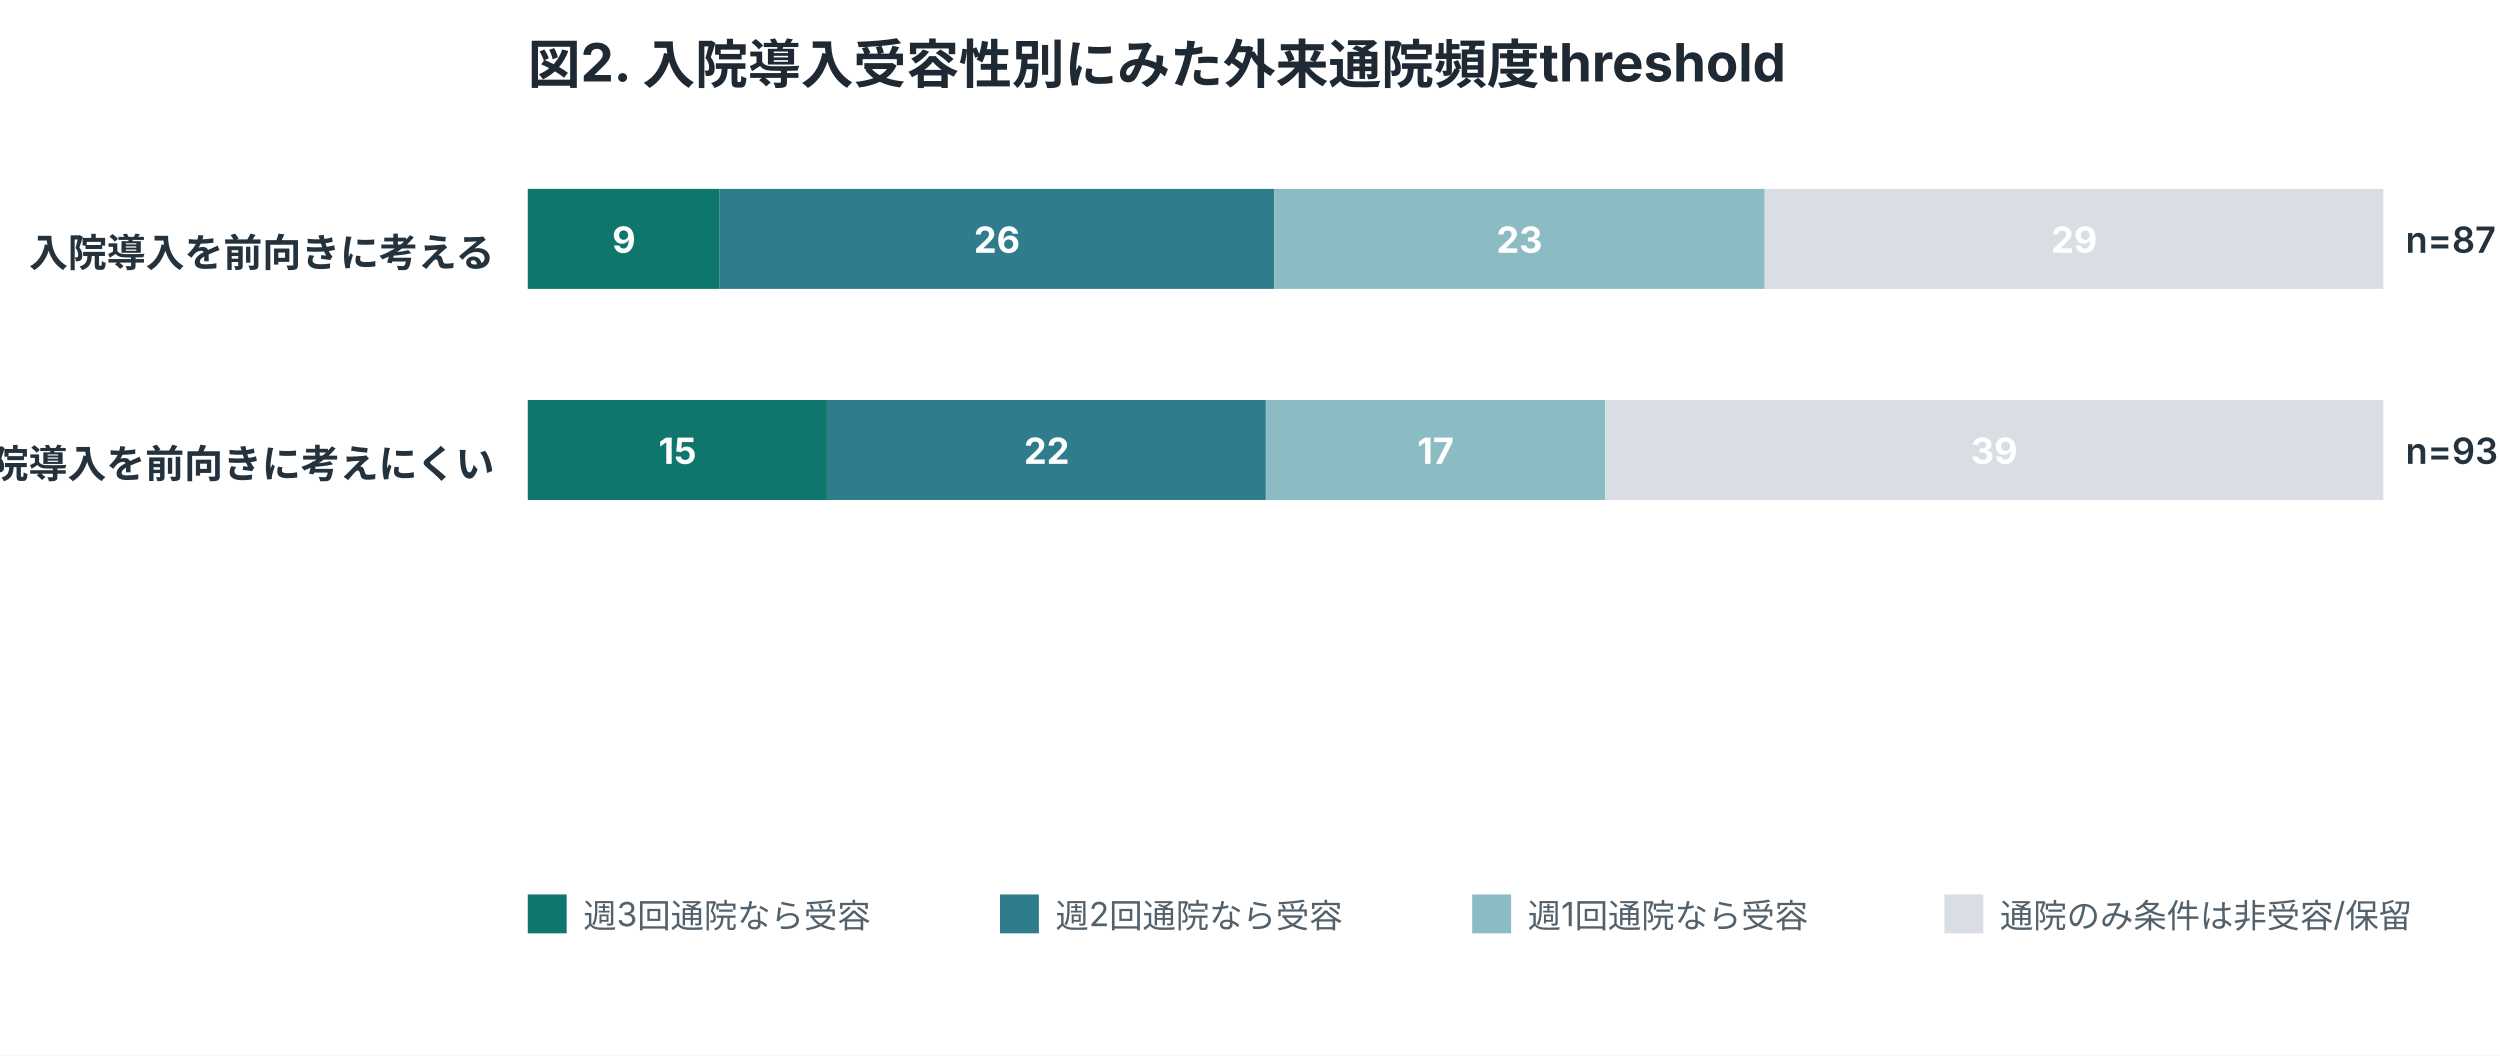
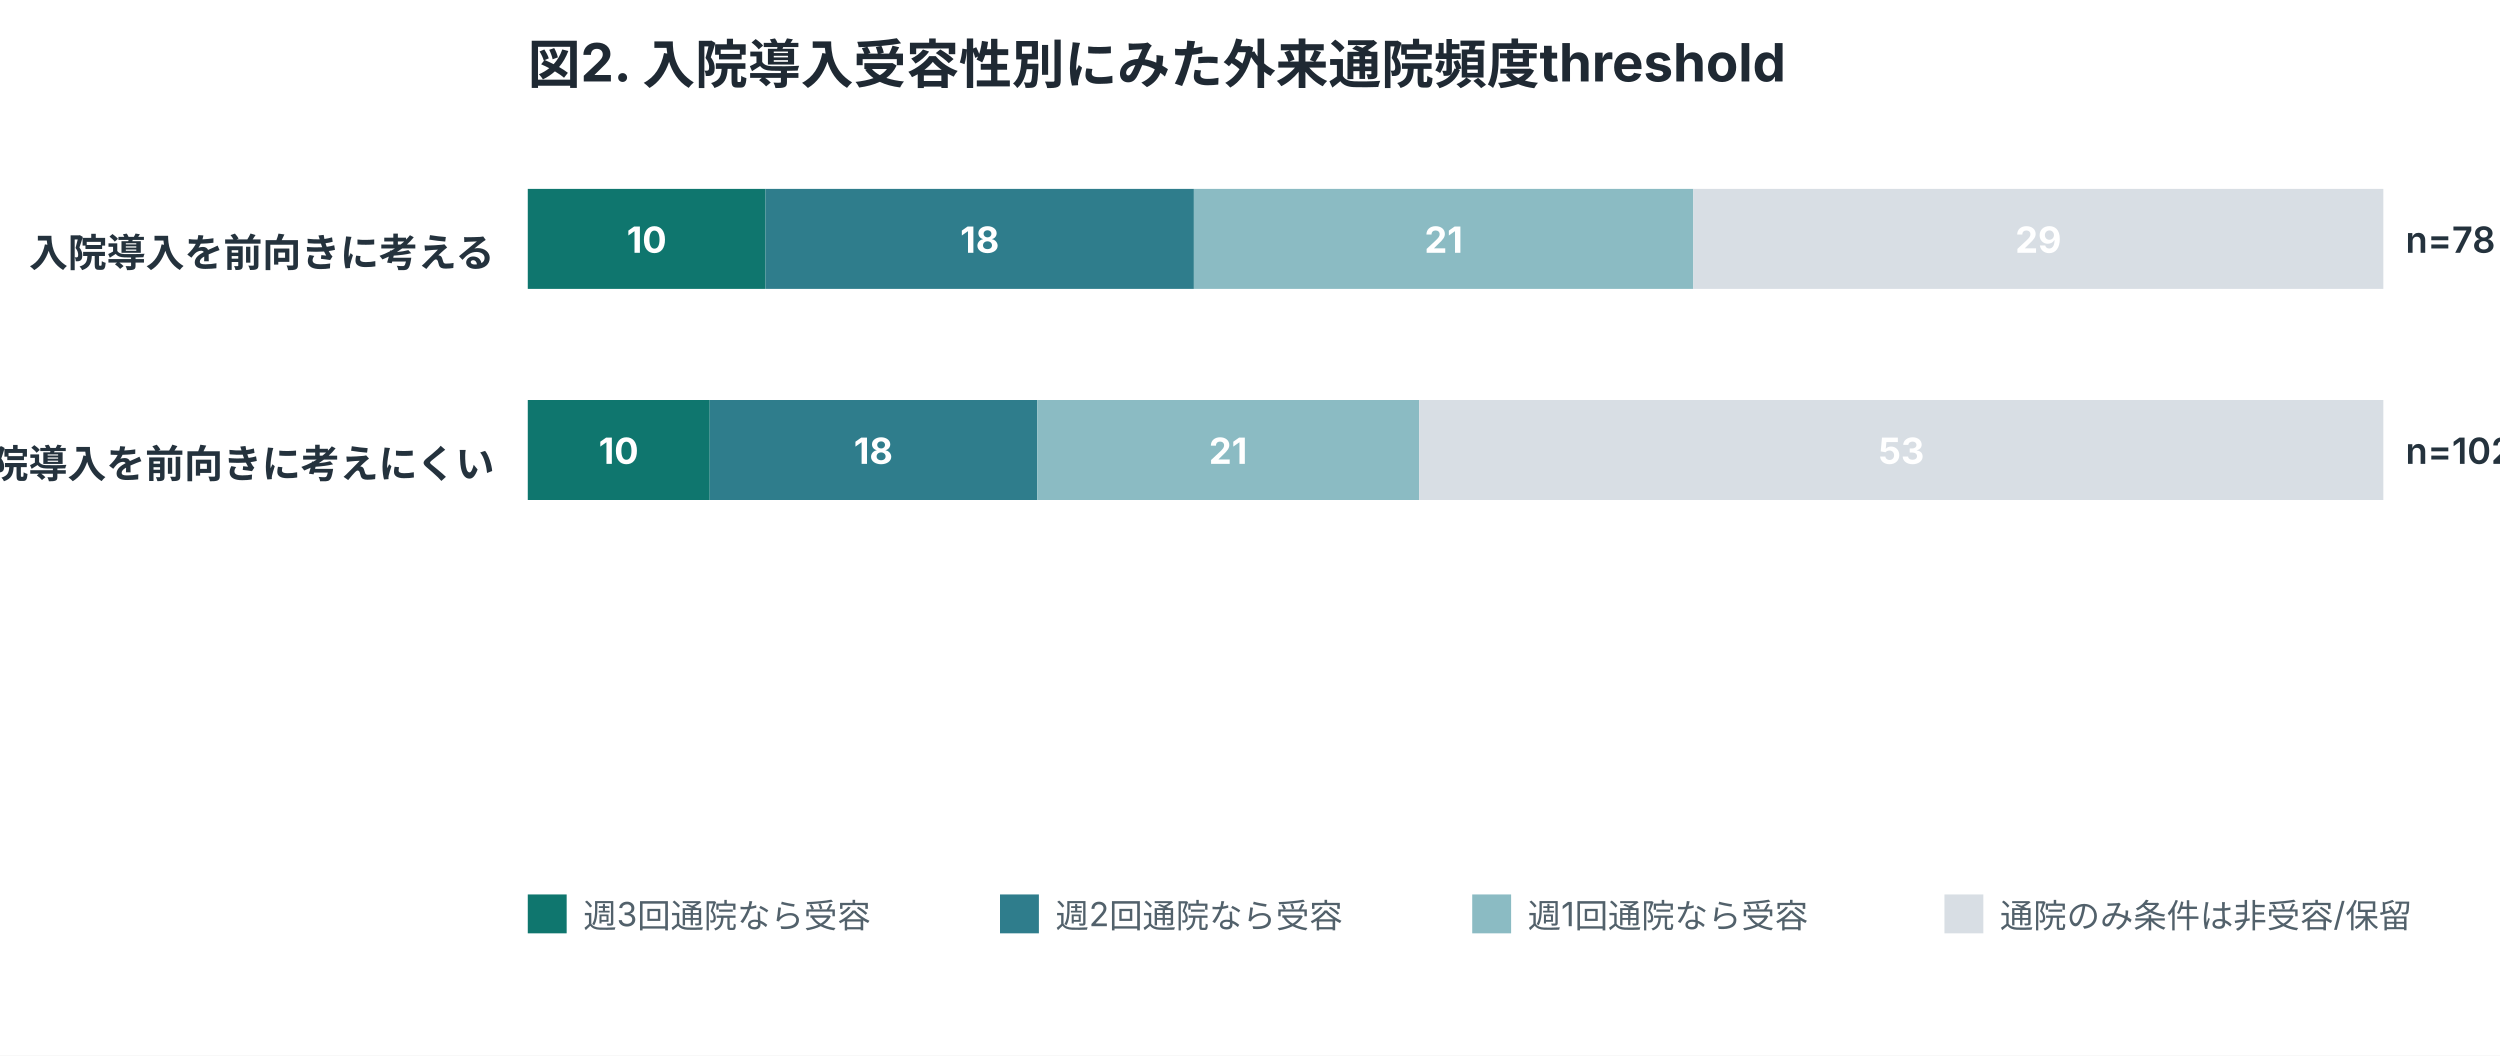
<svg xmlns="http://www.w3.org/2000/svg" width="900" height="380" viewBox="0 0 900 380" role="img">
  <style>
.title{font:700 19px -apple-system,BlinkMacSystemFont,"Segoe UI",sans-serif;fill:#1f2933}
.label{font:600 14px -apple-system,BlinkMacSystemFont,"Segoe UI",sans-serif;fill:#24323d}
.num{font:600 13px -apple-system,BlinkMacSystemFont,"Segoe UI",sans-serif;fill:#24323d}
.axis,.legend,.note{font:12px -apple-system,BlinkMacSystemFont,"Segoe UI",sans-serif;fill:#52616b}
.inside{font:700 13px -apple-system,BlinkMacSystemFont,"Segoe UI",sans-serif;fill:white}
.big{font:700 34px -apple-system,BlinkMacSystemFont,"Segoe UI",sans-serif;fill:#1f2933}
</style>
  <rect width="100%" height="100%" fill="white" />
  <text x="190" y="30" class="title">図2. 入院導入受容性別にみた外来通院頻度threshold</text>
  <text x="178" y="96" text-anchor="end" class="label">入院導入を前向きに考える</text>
-   <rect x="190.0" y="68" width="69.1" height="36" fill="#0f766e" />
-   <text x="224.6" y="91" text-anchor="middle" class="inside">9</text>
-   <rect x="259.1" y="68" width="199.6" height="36" fill="#2f7d8c" />
-   <text x="358.9" y="91" text-anchor="middle" class="inside">26</text>
-   <rect x="458.7" y="68" width="176.6" height="36" fill="#8bbbc3" />
-   <text x="547.0" y="91" text-anchor="middle" class="inside">23</text>
-   <rect x="635.3" y="68" width="222.7" height="36" fill="#d8dee4" />
-   <text x="746.7" y="91" text-anchor="middle" class="inside">29</text>
-   <text x="866" y="91" class="num">n=87</text>
+   <rect x="190.0" y="68" width="85.6" height="36" fill="#0f766e" />
+   <text x="232.8" y="91" text-anchor="middle" class="inside">10</text>
+   <rect x="275.6" y="68" width="154.2" height="36" fill="#2f7d8c" />
+   <text x="352.7" y="91" text-anchor="middle" class="inside">18</text>
+   <rect x="429.8" y="68" width="179.8" height="36" fill="#8bbbc3" />
+   <text x="519.7" y="91" text-anchor="middle" class="inside">21</text>
+   <rect x="609.6" y="68" width="248.4" height="36" fill="#d8dee4" />
+   <text x="733.8" y="91" text-anchor="middle" class="inside">29</text>
+   <text x="866" y="91" class="num">n=78</text>
  <text x="178" y="172" text-anchor="end" class="label">入院導入を前向きに考えにくい</text>
-   <rect x="190.0" y="144" width="107.7" height="36" fill="#0f766e" />
-   <text x="243.9" y="167" text-anchor="middle" class="inside">15</text>
-   <rect x="297.7" y="144" width="158.0" height="36" fill="#2f7d8c" />
-   <text x="376.8" y="167" text-anchor="middle" class="inside">22</text>
-   <rect x="455.8" y="144" width="122.1" height="36" fill="#8bbbc3" />
-   <text x="516.8" y="167" text-anchor="middle" class="inside">17</text>
-   <rect x="577.9" y="144" width="280.1" height="36" fill="#d8dee4" />
-   <text x="717.9" y="167" text-anchor="middle" class="inside">39</text>
-   <text x="866" y="167" class="num">n=93</text>
+   <rect x="190.0" y="144" width="65.5" height="36" fill="#0f766e" />
+   <text x="222.7" y="167" text-anchor="middle" class="inside">10</text>
+   <rect x="255.5" y="144" width="117.9" height="36" fill="#2f7d8c" />
+   <text x="314.4" y="167" text-anchor="middle" class="inside">18</text>
+   <rect x="373.4" y="144" width="137.5" height="36" fill="#8bbbc3" />
+   <text x="442.1" y="167" text-anchor="middle" class="inside">21</text>
+   <rect x="510.9" y="144" width="347.1" height="36" fill="#d8dee4" />
+   <text x="684.5" y="167" text-anchor="middle" class="inside">53</text>
+   <text x="866" y="167" class="num">n=102</text>
  <rect x="190" y="322" width="14" height="14" fill="#0f766e" />
  <text x="210" y="334" class="legend">週3回通院なら受容</text>
  <rect x="360" y="322" width="14" height="14" fill="#2f7d8c" />
  <text x="380" y="334" class="legend">週2回通院なら受容</text>
  <rect x="530" y="322" width="14" height="14" fill="#8bbbc3" />
  <text x="550" y="334" class="legend">週1回通院なら受容</text>
  <rect x="700" y="322" width="14" height="14" fill="#d8dee4" />
  <text x="720" y="334" class="legend">通院のみ条件は非受容/保留</text>
</svg>
